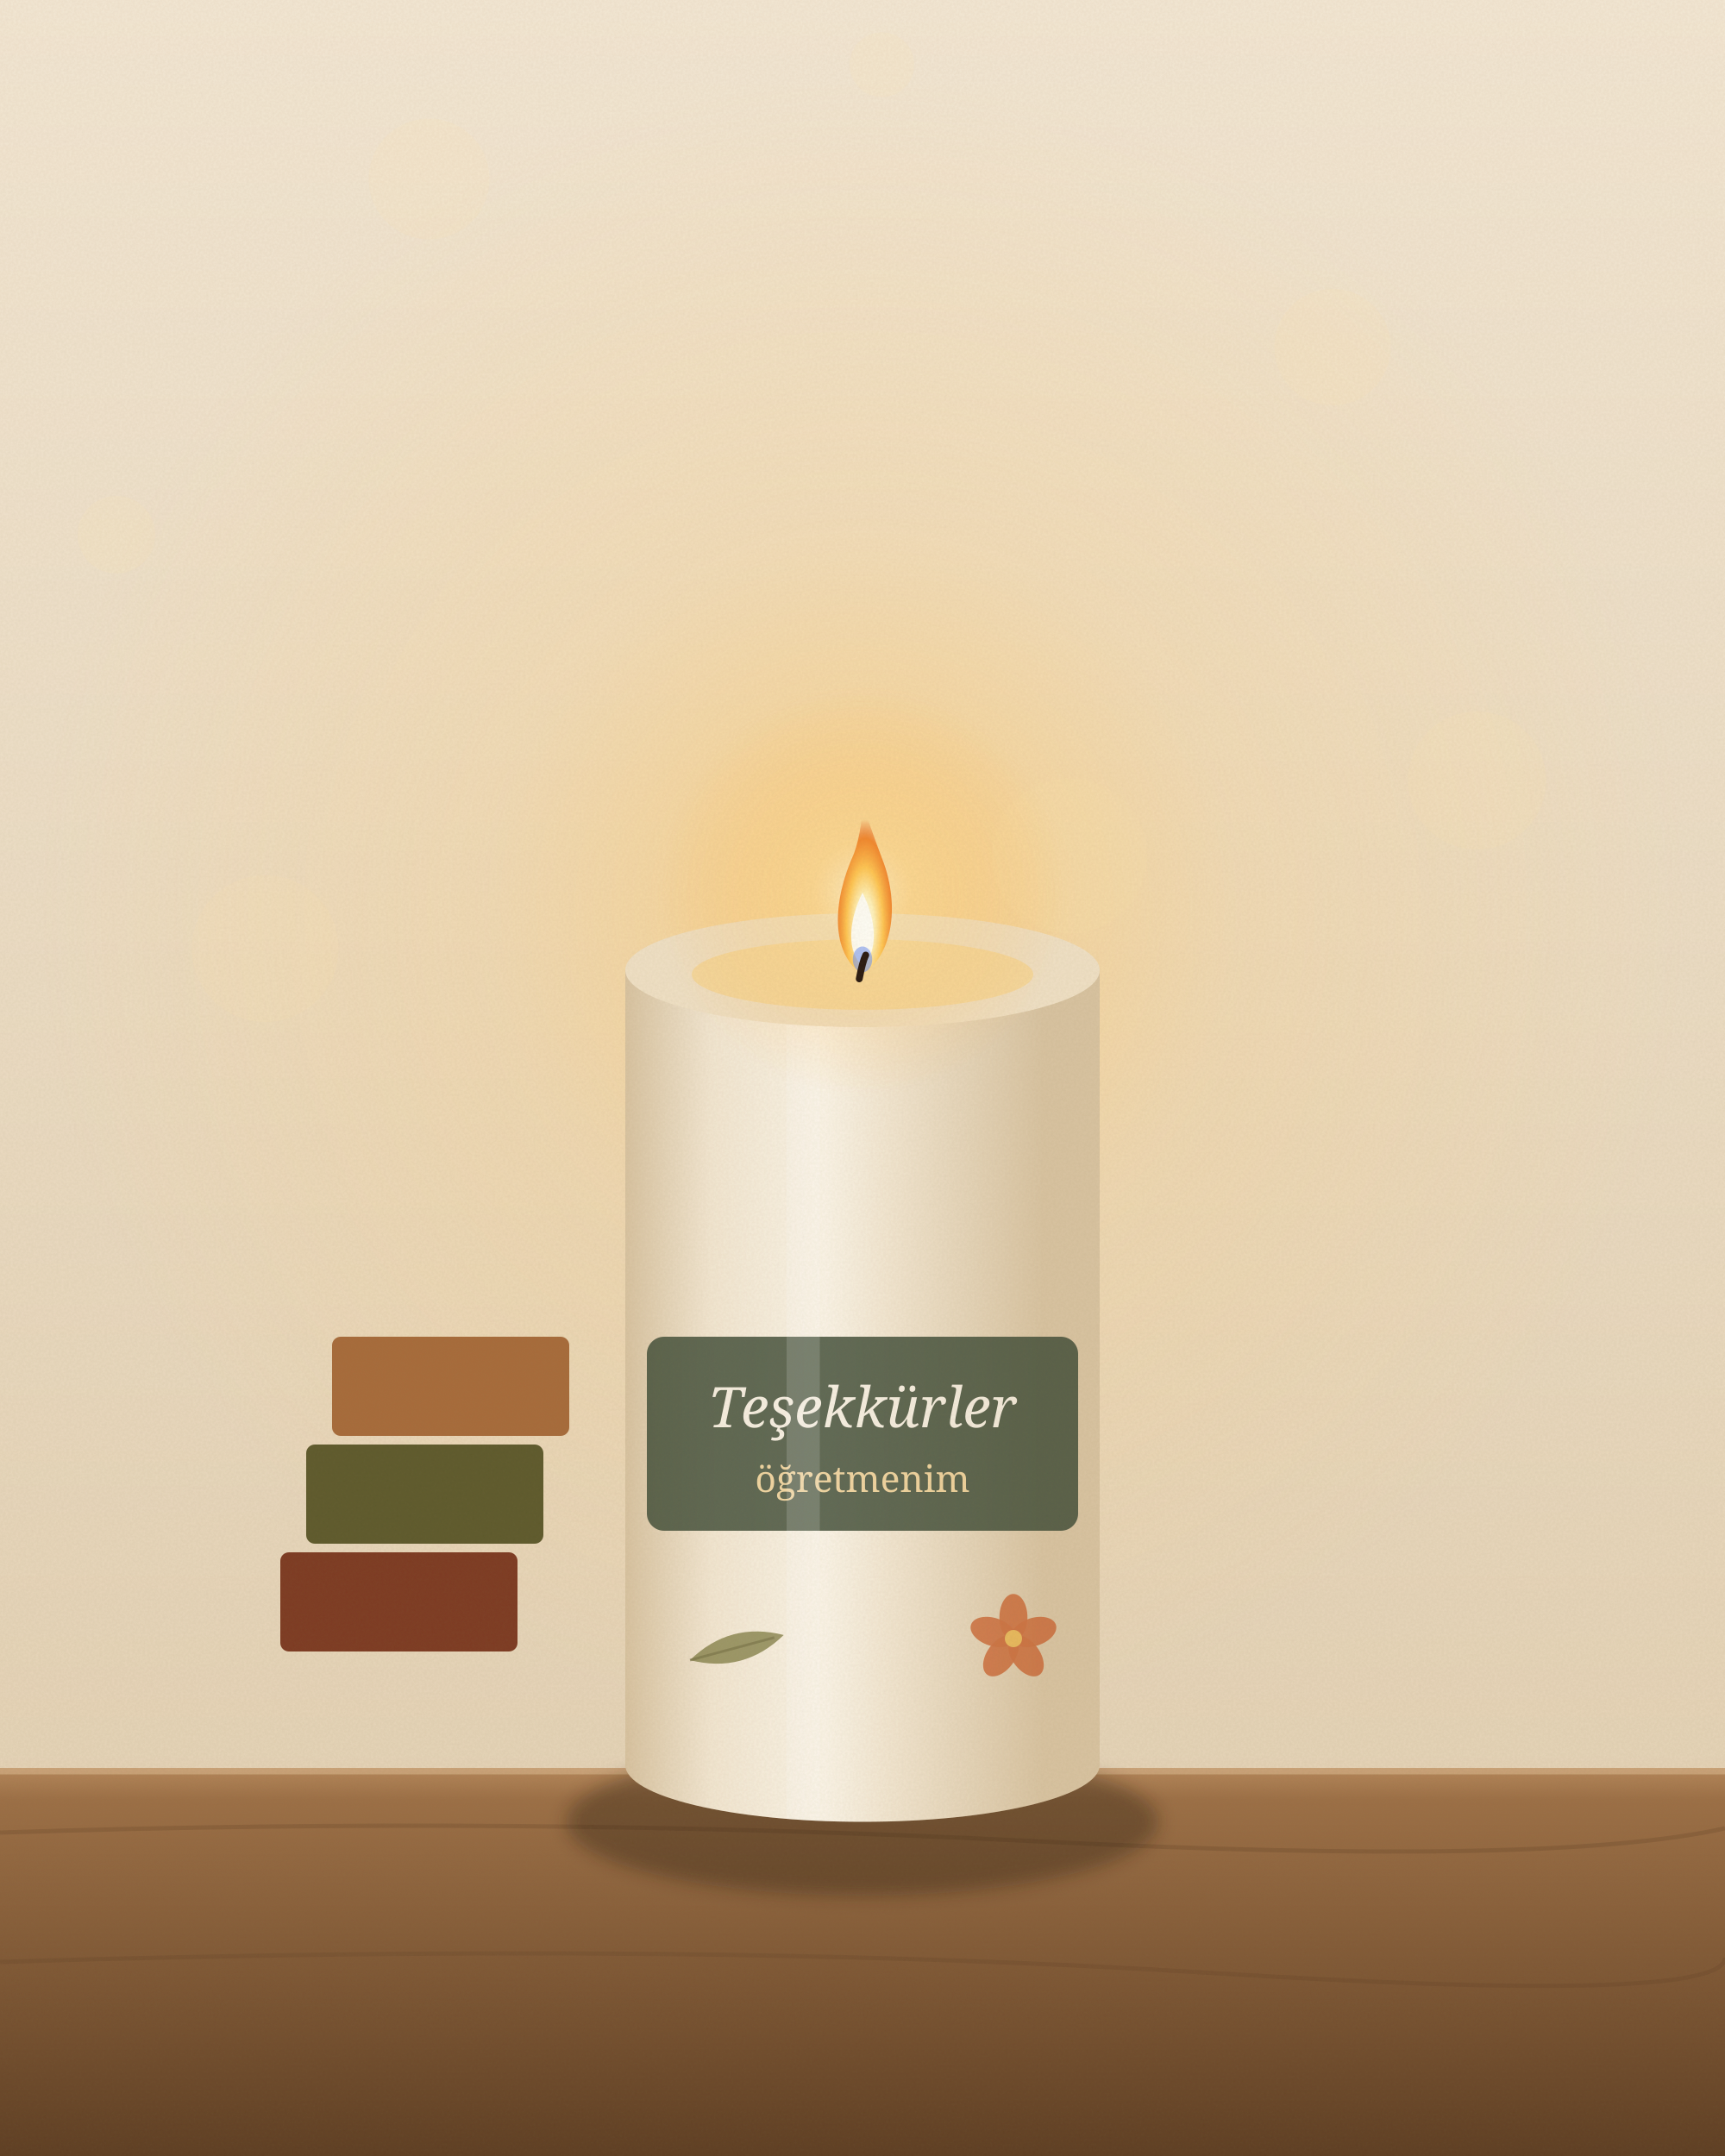
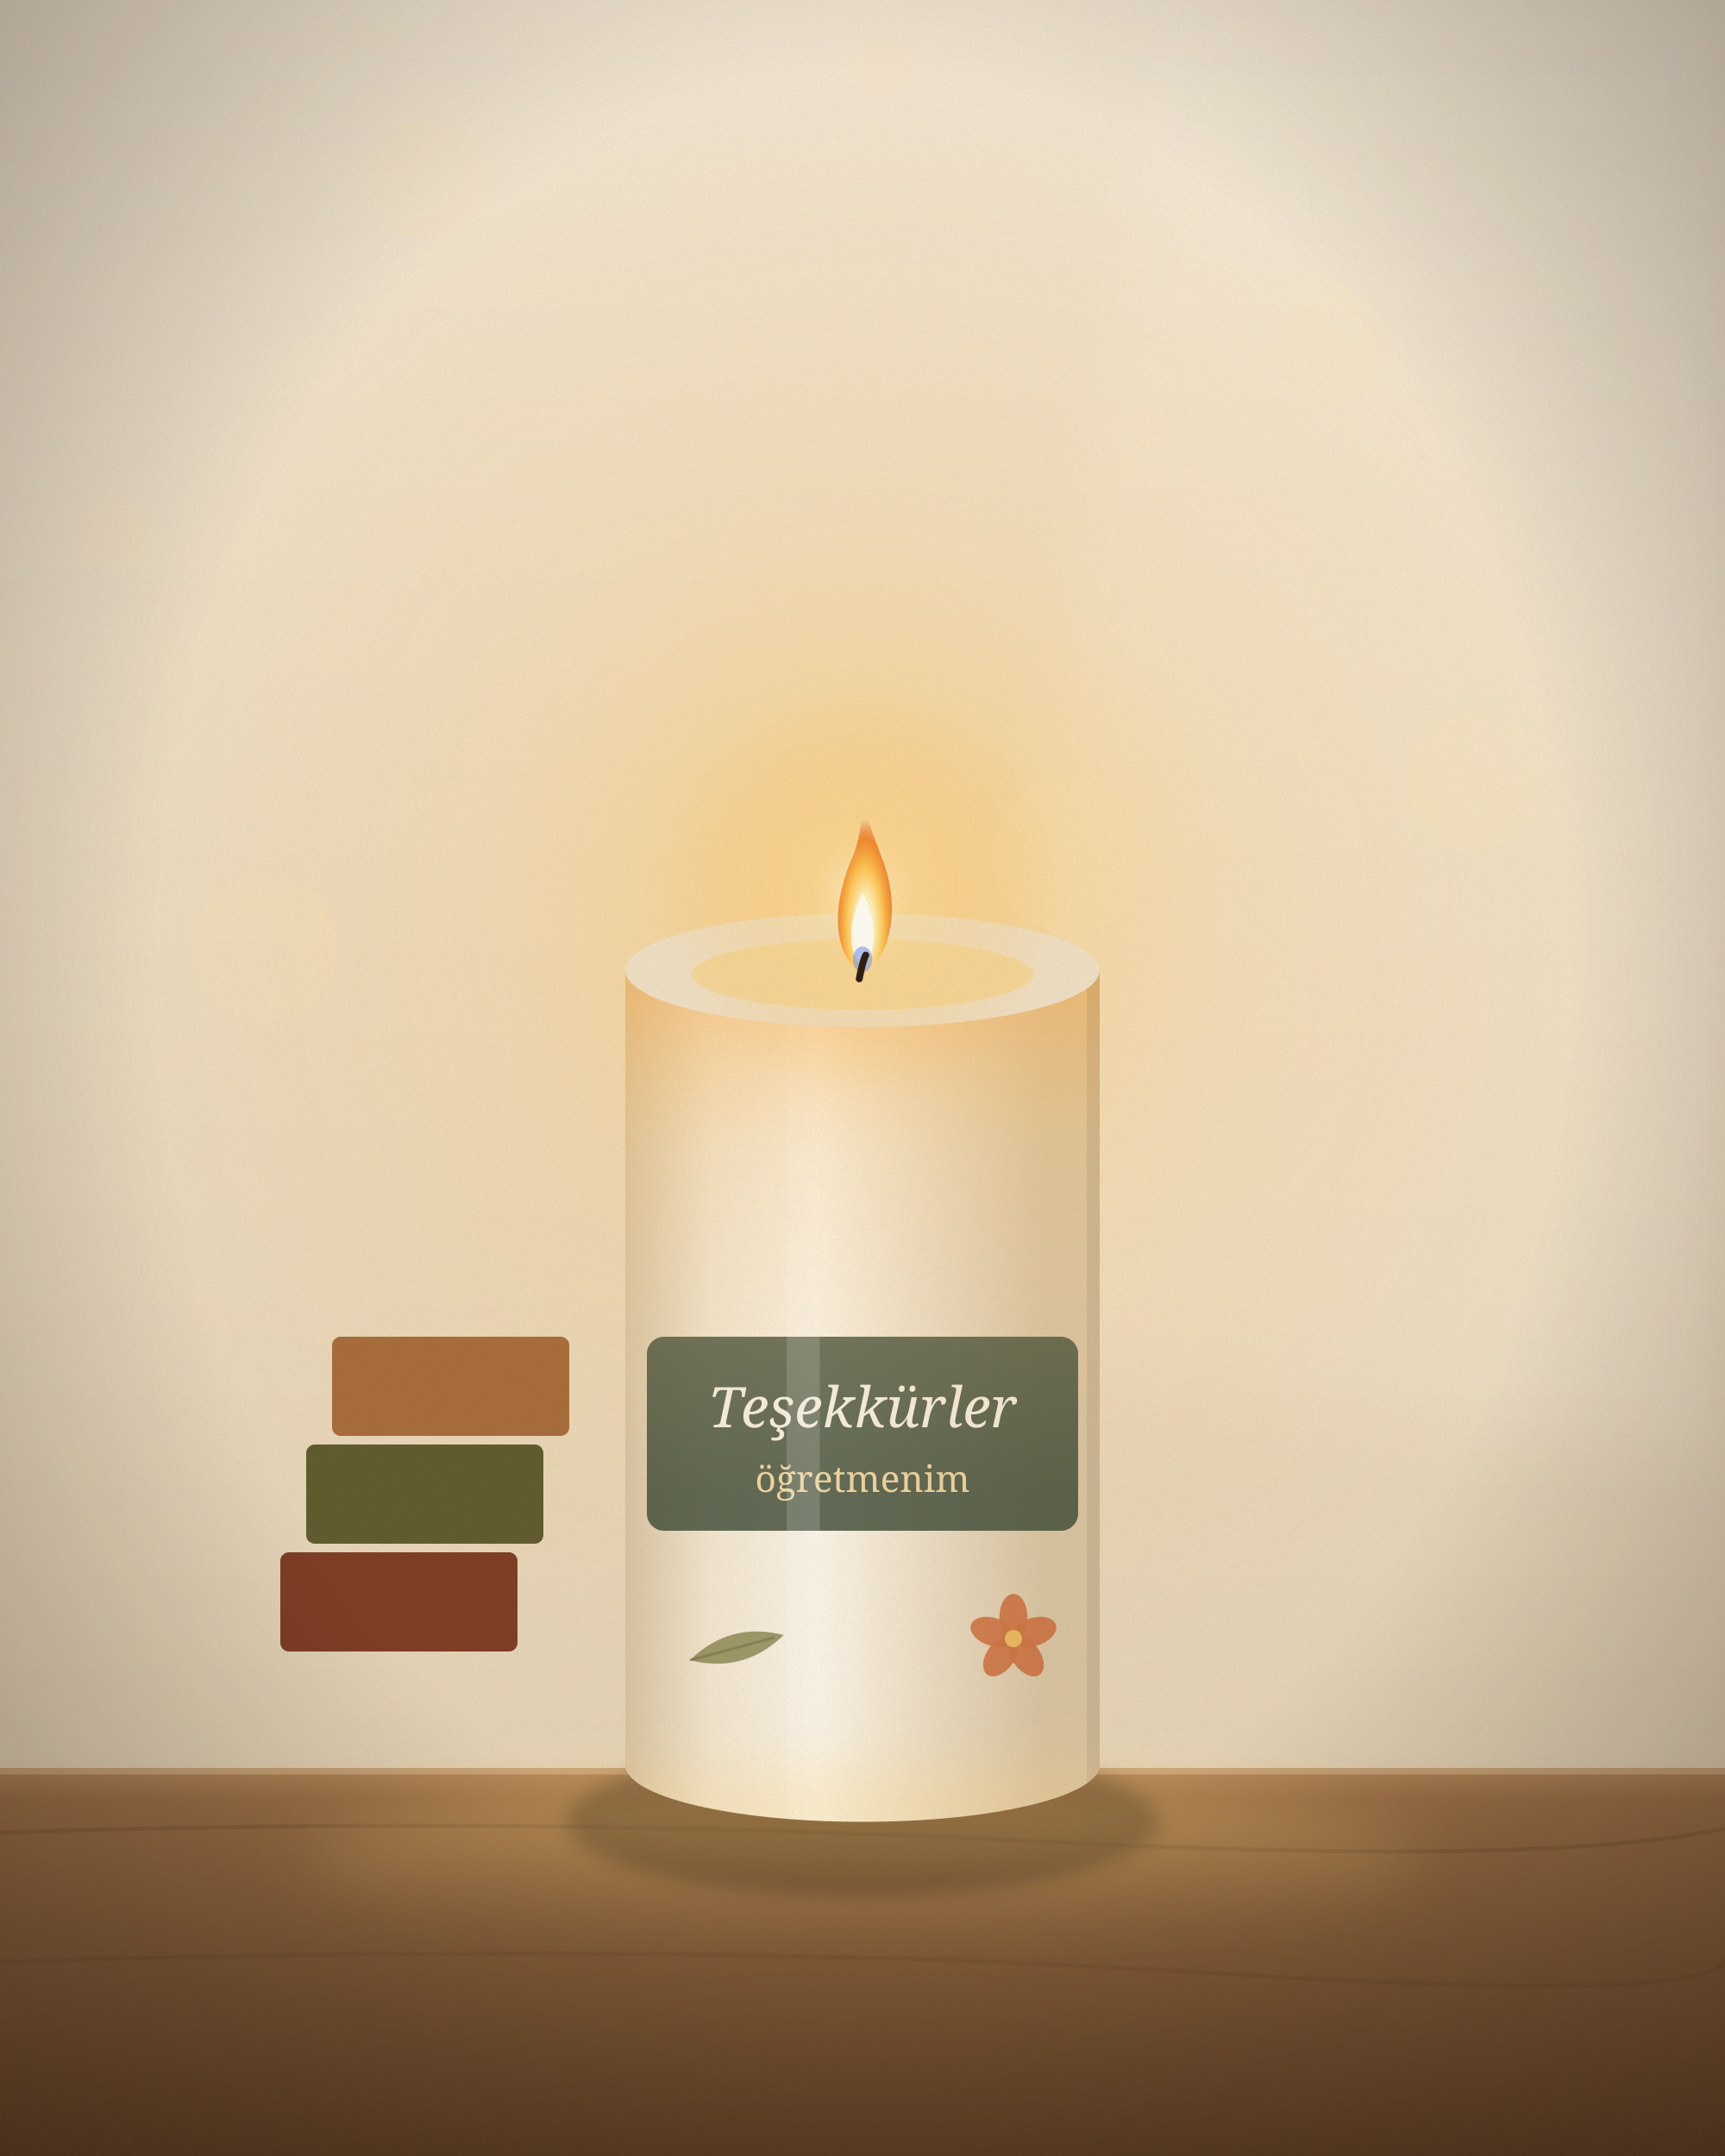
<svg xmlns="http://www.w3.org/2000/svg" viewBox="0 0 800 1000" width="800" height="1000" preserveAspectRatio="xMidYMid slice">
  <defs>
    <linearGradient id="bg7" x1="0" y1="0" x2="0" y2="1">
      <stop offset="0" stop-color="#f3e7d3" />
      <stop offset="1" stop-color="#e2cfb0" />
    </linearGradient>
    <radialGradient id="warm7" cx="0.5" cy="0.5" r="0.5">
      <stop offset="0" stop-color="#ffcf7a" stop-opacity="0.75" />
      <stop offset="0.45" stop-color="#ffcf7a" stop-opacity="0.22" />
      <stop offset="1" stop-color="#ffcf7a" stop-opacity="0" />
    </radialGradient>
    <linearGradient id="wood7" x1="0" y1="0" x2="0" y2="1">
      <stop offset="0" stop-color="#b48659" />
      <stop offset="0.08" stop-color="#9c6f45" />
      <stop offset="1" stop-color="#5e3e22" />
    </linearGradient>
    <radialGradient id="flame7" cx="0.5" cy="0.72" r="0.62">
      <stop offset="0" stop-color="#fffdf2" />
      <stop offset="0.28" stop-color="#fff1b8" />
      <stop offset="0.55" stop-color="#ffc552" />
      <stop offset="0.82" stop-color="#f07a1c" stop-opacity="0.85" />
      <stop offset="1" stop-color="#d9480f" stop-opacity="0" />
    </radialGradient>
    <radialGradient id="halo7" cx="0.5" cy="0.5" r="0.5">
      <stop offset="0" stop-color="#fff6d8" stop-opacity="0.95" />
      <stop offset="0.25" stop-color="#ffd98a" stop-opacity="0.5" />
      <stop offset="1" stop-color="#ffb347" stop-opacity="0" />
    </radialGradient>
+     <linearGradient id="waxglow7" x1="0" y1="0" x2="0" y2="1">
+       <stop offset="0" stop-color="#ffb04a" stop-opacity="0.55" />
+       <stop offset="0.35" stop-color="#ffc977" stop-opacity="0.22" />
+       <stop offset="1" stop-color="#ffd9a0" stop-opacity="0" />
+     </linearGradient>
+     <radialGradient id="vig7" cx="0.5" cy="0.45" r="0.75">
+       <stop offset="0.55" stop-color="#000" stop-opacity="0" />
+       <stop offset="1" stop-color="#1e120a" stop-opacity="0.38" />
+     </radialGradient>
+     <linearGradient id="reflect7" x1="0" y1="0" x2="0" y2="1">
+       <stop offset="0" stop-color="#ffd27a" stop-opacity="0.35" />
+       <stop offset="1" stop-color="#ffd27a" stop-opacity="0" />
+     </linearGradient>
    <filter id="soft7" x="-50%" y="-50%" width="200%" height="200%">
      <feGaussianBlur stdDeviation="14" />
    </filter>
    <filter id="blur47" x="-50%" y="-50%" width="200%" height="200%">
      <feGaussianBlur stdDeviation="4" />
    </filter>
    <filter id="grain7">
      <feTurbulence type="fractalNoise" baseFrequency="0.85" numOctaves="2" stitchTiles="stitch" />
      <feColorMatrix values="0 0 0 0 0.25  0 0 0 0 0.17  0 0 0 0 0.1  0 0 0 0.09 0" />
    </filter>
  </defs>
  <rect width="800" height="1000" fill="url(#bg7)" />
+   <rect x="496.0" y="-50.0" width="400.0" height="700.0" rx="40" fill="#fff8ea" opacity="0.18" filter="url(#soft7)" transform="rotate(8 640.0 300.0)" />
  <rect x="0" y="820" width="800" height="180" fill="url(#wood7)" />
  <path d="M0 850 Q240.0 842 480.0 854 T800 848" stroke="#4a2f19" stroke-opacity="0.18" stroke-width="2" fill="none" />
  <path d="M0 910 Q320.0 900 560.0 915 T800 908" stroke="#4a2f19" stroke-opacity="0.14" stroke-width="2" fill="none" />
  <rect x="0" y="820" width="800" height="3" fill="#d9b68c" opacity="0.6" />
  <circle cx="400" cy="420" r="380" fill="url(#warm7)">
    <animate attributeName="opacity" values="0.85;1;0.9;1;0.85" dur="3.1s" repeatCount="indefinite" />
  </circle>
  <circle cx="54" cy="248" r="18" fill="#ffe2a6" opacity="0.12">
    <animate attributeName="opacity" values="0.05;0.2;0.05" dur="8.0s" repeatCount="indefinite" />
  </circle>
  <circle cx="409" cy="30" r="15" fill="#ffe2a6" opacity="0.12">
    <animate attributeName="opacity" values="0.05;0.2;0.05" dur="7.9s" repeatCount="indefinite" />
  </circle>
  <circle cx="123" cy="440" r="34" fill="#ffe2a6" opacity="0.12">
    <animate attributeName="opacity" values="0.05;0.2;0.05" dur="7.0s" repeatCount="indefinite" />
  </circle>
  <circle cx="685" cy="362" r="32" fill="#ffe2a6" opacity="0.12">
    <animate attributeName="opacity" values="0.05;0.2;0.05" dur="6.6s" repeatCount="indefinite" />
  </circle>
  <circle cx="199" cy="83" r="28" fill="#ffe2a6" opacity="0.12">
    <animate attributeName="opacity" values="0.05;0.2;0.05" dur="6.5s" repeatCount="indefinite" />
  </circle>
  <circle cx="618" cy="161" r="27" fill="#ffe2a6" opacity="0.12">
    <animate attributeName="opacity" values="0.05;0.2;0.05" dur="8.8s" repeatCount="indefinite" />
  </circle>
  <circle cx="496" cy="397" r="36" fill="#ffe2a6" opacity="0.12">
    <animate attributeName="opacity" values="0.05;0.2;0.05" dur="8.6s" repeatCount="indefinite" />
  </circle>
  <defs>
    <linearGradient id="w7" x1="0" y1="0" x2="1" y2="0">
      <stop offset="0" stop-color="#d8c3a0" />
      <stop offset="0.18" stop-color="#f2e6d0" />
      <stop offset="0.42" stop-color="#fbf4e6" />
      <stop offset="0.55" stop-color="#f2e6d0" />
      <stop offset="0.88" stop-color="#d8c3a0" />
      <stop offset="1" stop-color="#d8c3a0" />
    </linearGradient>
  </defs>
  <clipPath id="clip7_290_450">
    <path d="M290 450 L290 818.6 A110.0 26.4 0 0 0 510 818.6 L510 450 Z" />
  </clipPath>
  <ellipse cx="400.0" cy="845" rx="137.5" ry="34.32" fill="#2b1a0e" opacity="0.38" filter="url(#blur47)" />
  <path d="M290 450 L290 818.6 A110.0 26.4 0 0 0 510 818.6 L510 450 Z" fill="url(#w7)" />
  <g clip-path="url(#clip7_290_450)">
    <rect x="300" y="620" width="200" height="90" rx="8" fill="#3d4a35" />
    <text x="400" y="662" text-anchor="middle" font-family="Georgia,serif" font-style="italic" font-size="26" fill="#f6efe2">Teşekkürler</text>
    <text x="400" y="692" text-anchor="middle" font-family="Georgia,serif" font-size="17" fill="#eed094">öğretmenim</text>
    <g transform="translate(470 760) rotate(0)">
      <ellipse cx="0" cy="-9.9" rx="6.5" ry="10.8" fill="#c8612d" transform="rotate(0)" opacity="0.92" />
      <ellipse cx="0" cy="-9.9" rx="6.5" ry="10.8" fill="#c8612d" transform="rotate(72)" opacity="0.92" />
      <ellipse cx="0" cy="-9.9" rx="6.5" ry="10.8" fill="#c8612d" transform="rotate(144)" opacity="0.92" />
      <ellipse cx="0" cy="-9.9" rx="6.5" ry="10.8" fill="#c8612d" transform="rotate(216)" opacity="0.92" />
      <ellipse cx="0" cy="-9.9" rx="6.5" ry="10.8" fill="#c8612d" transform="rotate(288)" opacity="0.92" />
      <circle r="4.0" fill="#e9b44c" />
    </g>
    <g transform="translate(320 770) rotate(-15)">
      <path d="M0 0 Q22.5 -12.6 45 0 Q22.5 12.6 0 0 Z" fill="#7d7a3f" opacity="0.9" />
      <path d="M0 0 L40.5 0" stroke="#5a5626" stroke-width="1.2" opacity="0.6" />
    </g>
    <rect x="290" y="450" width="220" height="395" fill="url(#w7)" opacity="0.18" />
    <rect x="364.8" y="450" width="15.4" height="395" fill="#fff" opacity="0.16" />
+     <rect x="290" y="450" width="220" height="242" fill="url(#waxglow7)">
+       <animate attributeName="opacity" values="0.85;1;0.9;1;0.85" dur="3.1s" begin="0.00s" repeatCount="indefinite" />
+     </rect>
+     <rect x="504" y="450" width="6" height="395" fill="#3b2412" opacity="0.10" />
  </g>
  <ellipse cx="400.0" cy="450" rx="110.0" ry="26.4" fill="#efe0c4" />
  <ellipse cx="400.0" cy="452" rx="79.2" ry="16.368" fill="#f6d79a" opacity="0.9">
    <animate attributeName="opacity" values="0.8;1;0.85;0.95;0.8" dur="3.1s" begin="0.00s" repeatCount="indefinite" />
  </ellipse>
  <g transform="translate(400.0 448) scale(1.0)">
    <circle cx="0" cy="-34" r="95" fill="url(#halo7)" opacity="0.8">
      <animate attributeName="opacity" values="0.7;0.95;0.78;0.9;0.7" dur="3.1s" begin="0.00s" repeatCount="indefinite" />
      <animate attributeName="r" values="92;100;95;98;92" dur="3.1s" begin="0.00s" repeatCount="indefinite" />
    </circle>
    <g>
      <animateTransform attributeName="transform" type="skewX" values="0;3;-2.5;1.5;-1;0" dur="2.6s" begin="0.00s" repeatCount="indefinite" />
      <g>
        <animateTransform attributeName="transform" type="scale" values="1 1;0.96 1.07;1.03 0.95;0.98 1.04;1 1" dur="1.7s" begin="0.00s" repeatCount="indefinite" />
        <path d="M0 4 C-15 -6 -14 -30 -4 -52 C-1 -60 0 -70 0 -76 C3 -66 6 -58 9 -50 C17 -30 15 -6 0 4 Z" fill="url(#flame7)" />
        <path d="M0 0 C-7 -6 -7 -20 0 -34 C7 -20 7 -6 0 0 Z" fill="#fffef6" opacity="0.92" />
        <ellipse cx="0" cy="-3" rx="4.5" ry="6" fill="#6d8ff0" opacity="0.55" />
      </g>
    </g>
    <path d="M-1.5 6 Q0 -2 1.5 -5" stroke="#2a1a10" stroke-width="3.2" stroke-linecap="round" fill="none" />
  </g>
  <g>
    <rect x="130" y="720" width="110" height="46" rx="4" fill="#7d3b22" />
    <rect x="142" y="670" width="110" height="46" rx="4" fill="#5e5a2c" />
    <rect x="154" y="620" width="110" height="46" rx="4" fill="#a76b3a" />
  </g>
+   <ellipse cx="400.0" cy="860" rx="256.0" ry="38" fill="url(#reflect7)" filter="url(#soft7)">
+     <animate attributeName="opacity" values="0.7;1;0.8;1;0.7" dur="3.1s" repeatCount="indefinite" />
+   </ellipse>
+   <rect width="800" height="1000" fill="url(#vig7)" />
  <rect width="800" height="1000" filter="url(#grain7)" />
</svg>
